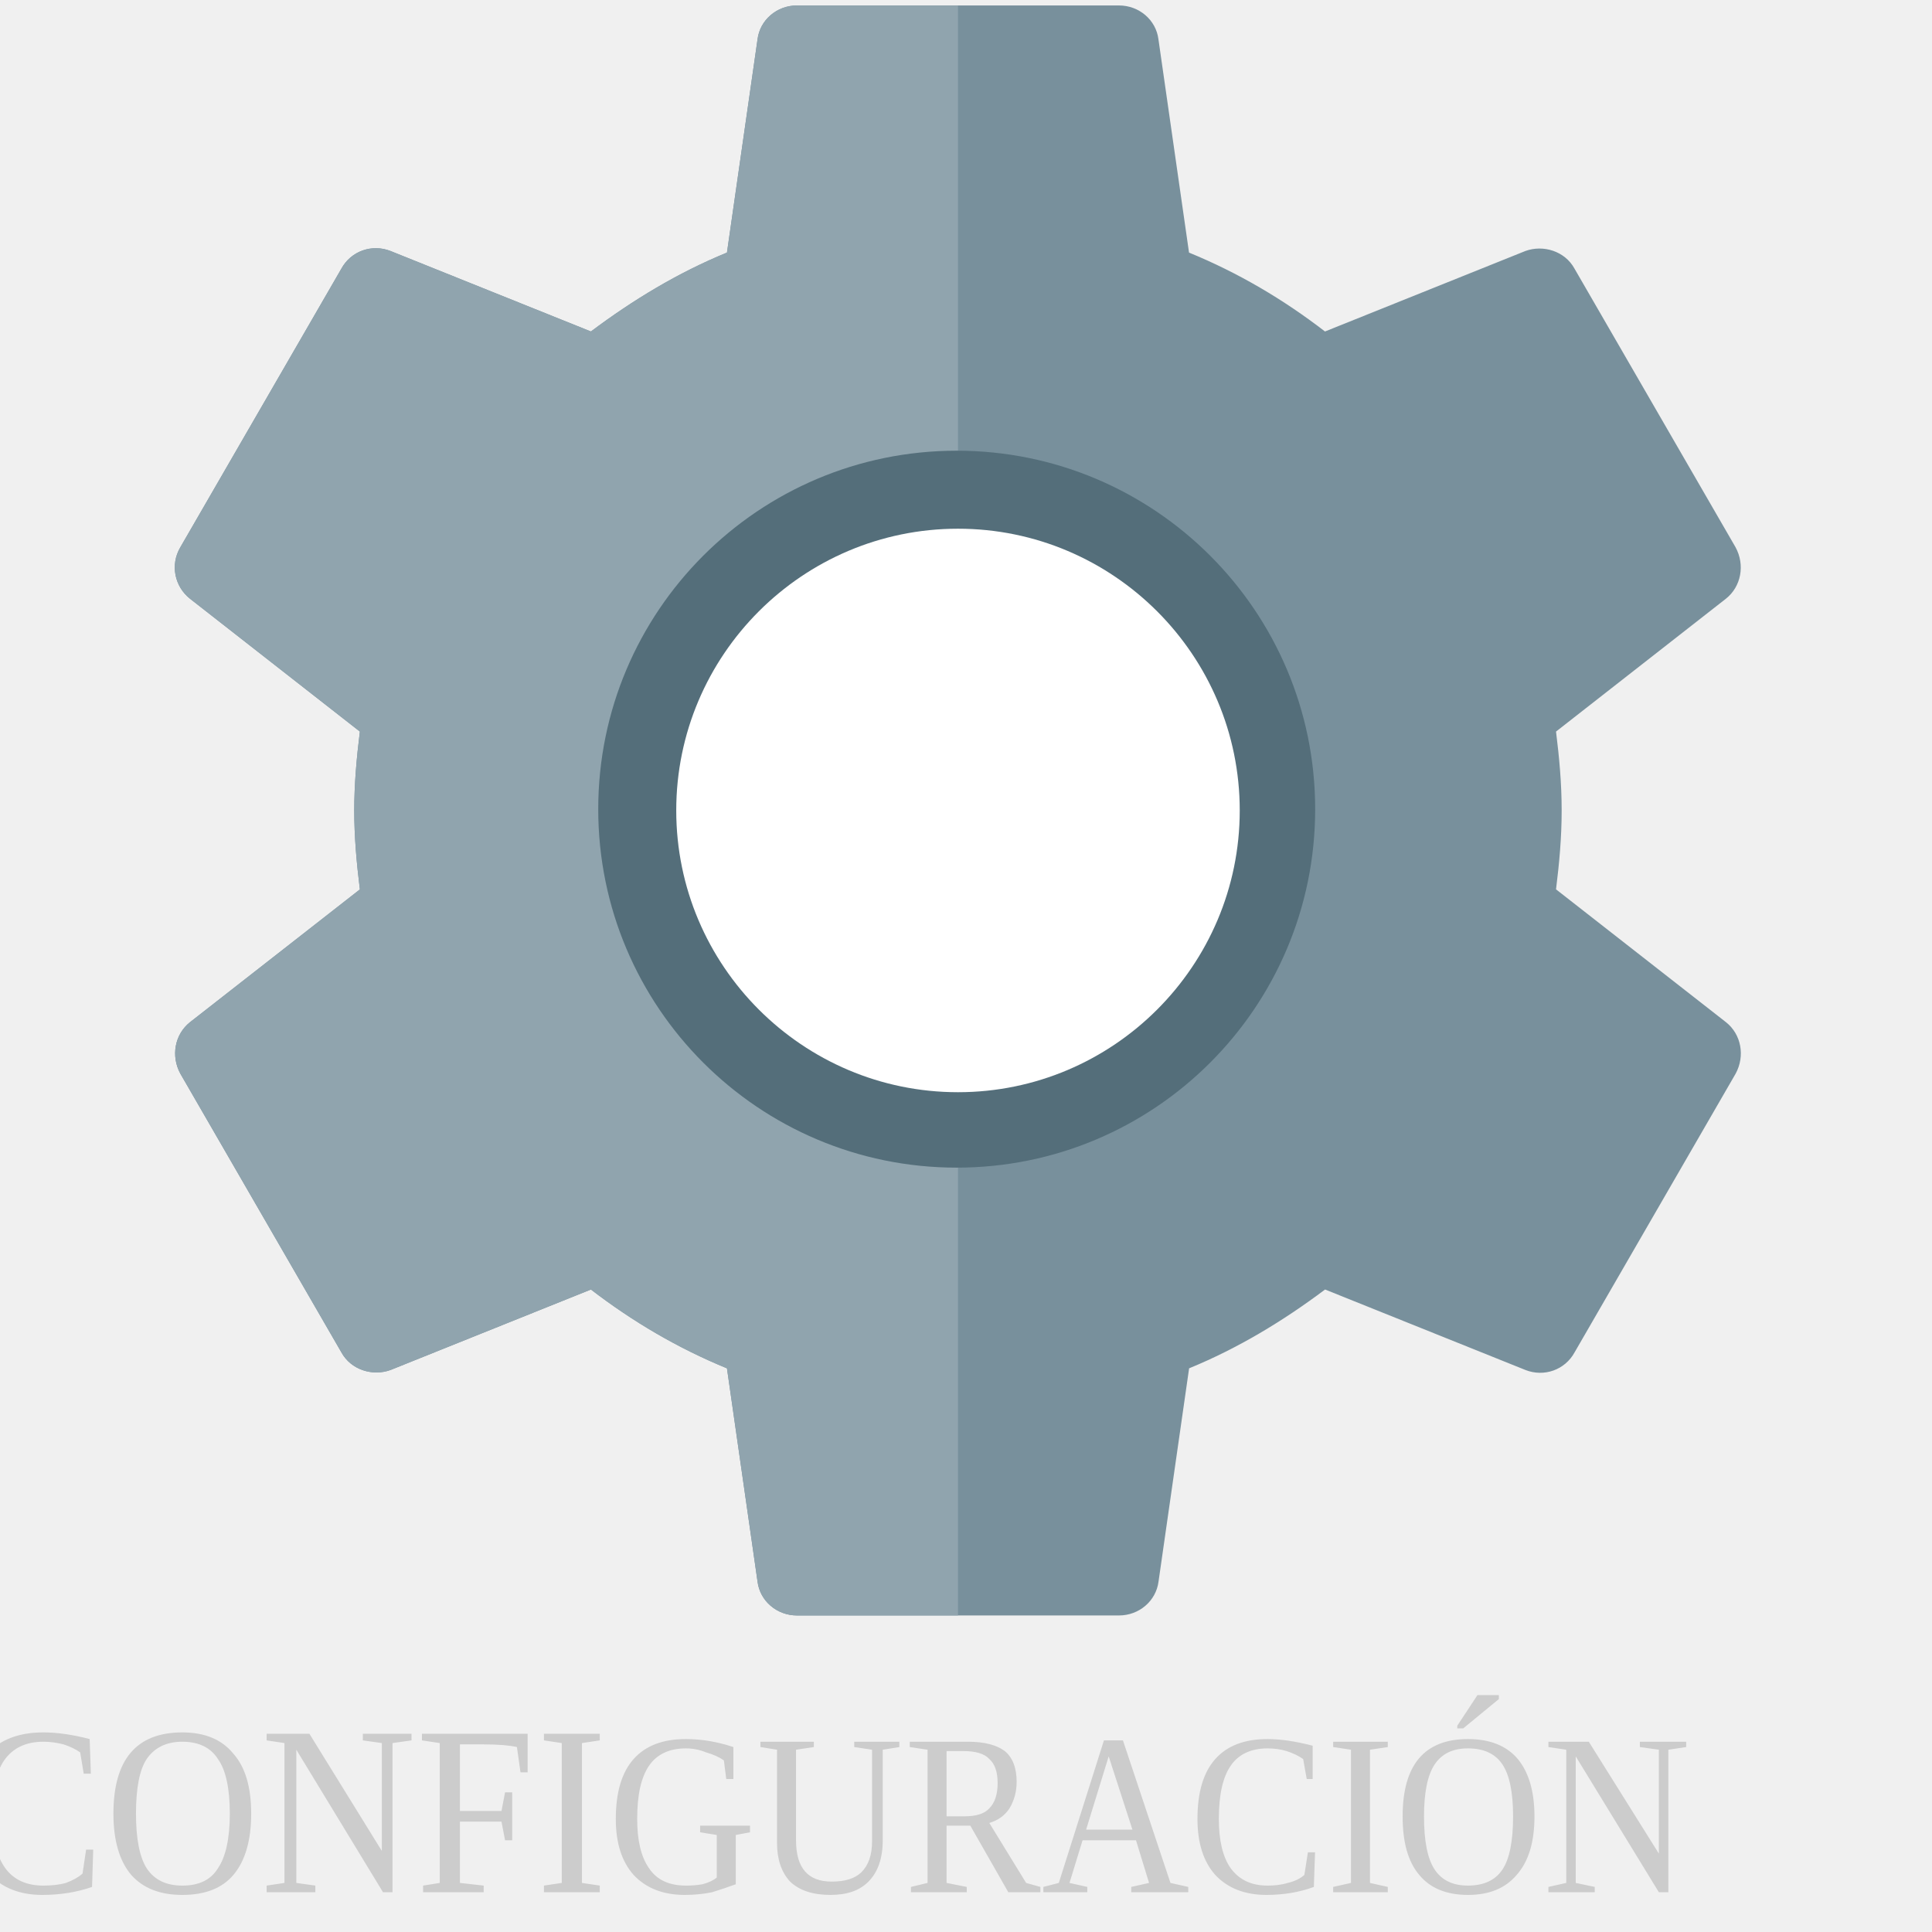
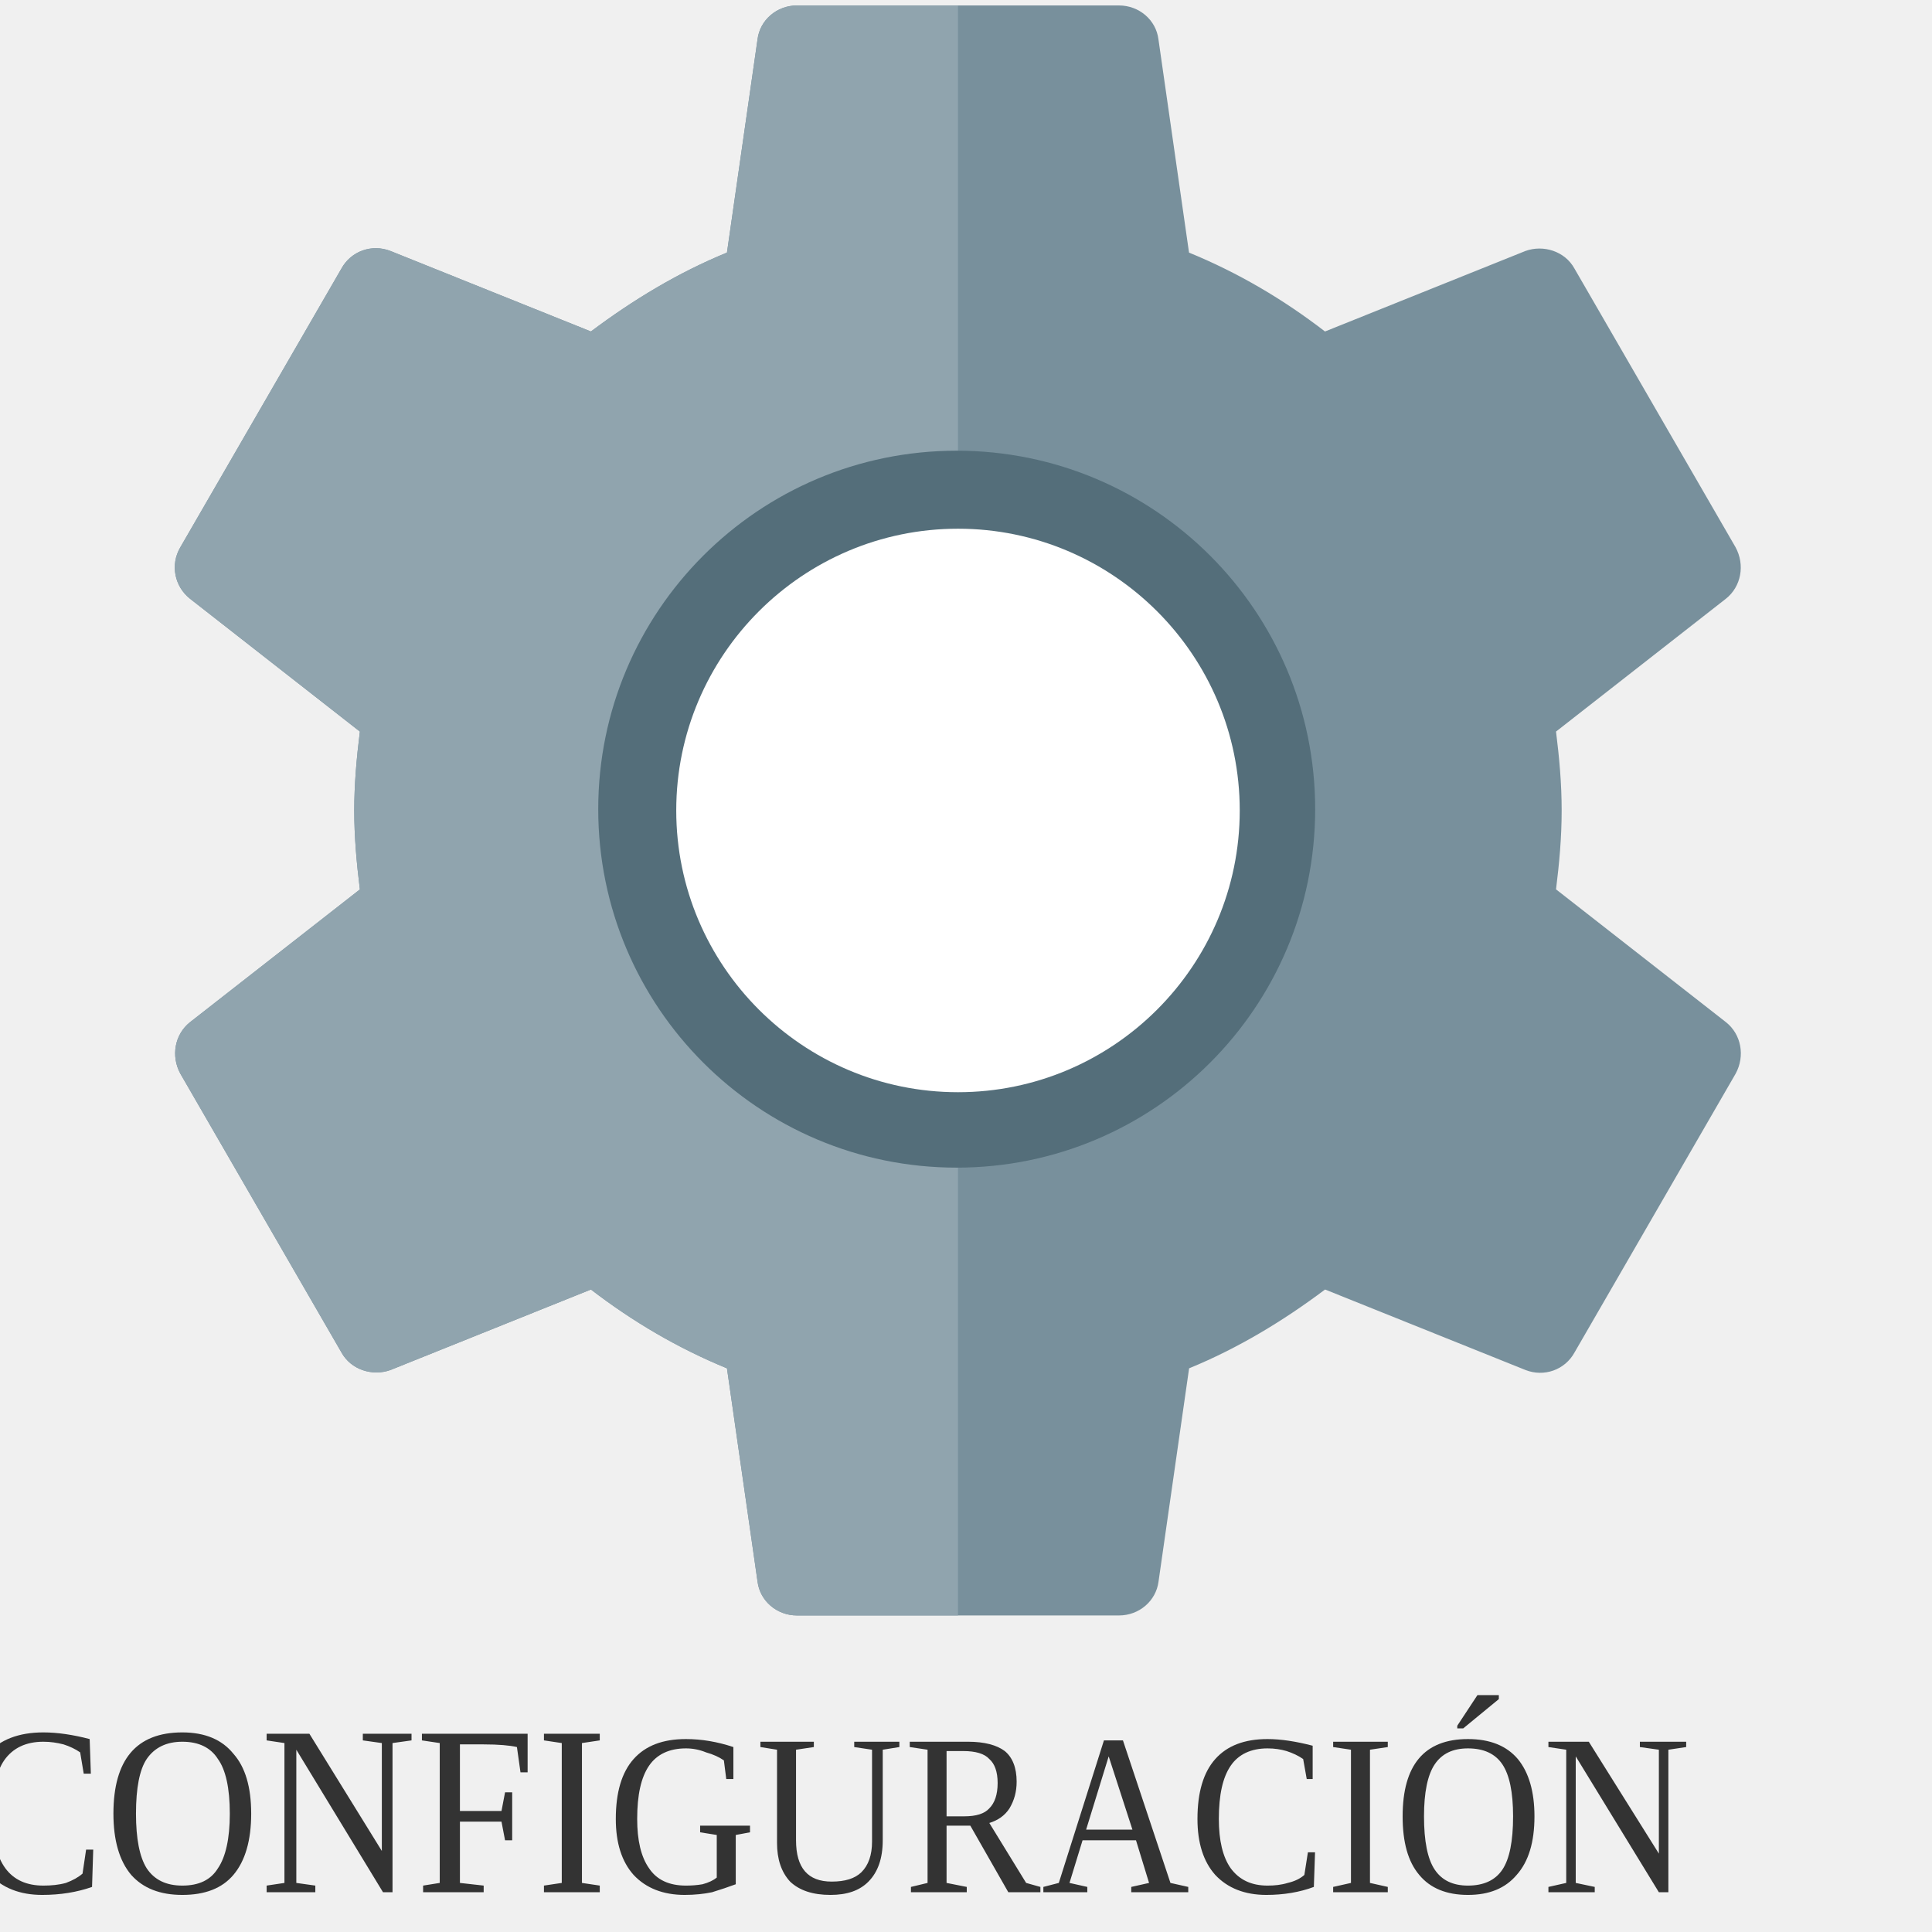
<svg xmlns="http://www.w3.org/2000/svg" version="1.1" id="Capa_1" x="0px" y="0px" width="24px" height="24px" viewBox="0 0 24 24" enable-background="new 0 0 24 24" xml:space="preserve">
  <defs id="defs17" />
  <path d="M0,0h24v24H0V0z" id="path13" fill="none" />
  <text xml:space="preserve" style="font-size:5.569px;font-style:normal;font-variant:normal;font-weight:normal;font-stretch:normal;line-height:125%;letter-spacing:0px;word-spacing:0px;fill:#cccccc;fill-opacity:1;stroke:none;font-family:Courier 10 Pitch;-inkscape-font-specification:Courier 10 Pitch" x="-0.509" y="22.195" id="text3006" transform="scale(0.944231,1.059063)">
-     <tspan id="tspan3008" x="-0.509" y="22.195" style="font-size:2.833px">CONFI<tspan style="font-size:2.7px" id="tspan3654">GURACIÓN</tspan>
+     <tspan id="tspan3008" x="-0.509" y="22.195" style="font-size:2.833px;fill:#333333">CONFI<tspan style="font-size:2.7px;fill:#333333" id="tspan3654">GURACIÓN</tspan>
    </tspan>
  </text>
  <path style="fill:none" d="M 0.356,-2.339 H 24.356 V 21.661 H 0.356 V -2.339 z" id="path3" />
  <path style="fill:none" d="M -0.203,-1.881 H 23.797 V 22.119 H -0.203 V -1.881 z" id="path7" />
  <path style="fill:none" d="M 0.712,-1.881 H 24.712 v 24 H 0.712 v -24 z" id="path7-7" />
  <path style="fill:none" d="M 0.203,-1.983 H 24.203 V 22.017 H 0.203 V -1.983 z" id="path3-8" />
  <path style="fill:none" d="m 11.949,1.128 v 0.94 c 3.641,0 6.67,2.59 7.359,6.04 2.591,0.18 4.641,2.32 4.641,4.96 0,2.76 -2.24,5 -5,5 h -7 v 3.061 h 12 v 0.939 H -0.051 V -1.932 H 23.949 v 3.06 h -12 z" id="path3-7" />
  <g transform="translate(-0.09948655,-1.932203)" id="Capa_1-1">
    <path style="fill:#78909c" d="m 21.54,14.63 c 0.19,0.15 0.24,0.42 0.12,0.64 l -2,3.461 c -0.12,0.22 -0.38,0.31 -0.61,0.22 l -2.49,-1 c -0.52,0.39 -1.079,0.729 -1.689,0.979 l -0.38,2.65 C 14.46,21.82 14.25,22 14,22 H 10 C 9.75,22 9.54,21.82 9.51,21.58 L 9.13,18.93 C 8.52,18.68 7.96,18.35 7.44,17.951 l -2.49,1 c -0.22,0.08 -0.49,0 -0.61,-0.22 l -2,-3.461 C 2.22,15.05 2.27,14.781 2.46,14.63 L 4.57,12.981 C 4.53,12.66 4.5,12.33 4.5,12 4.5,11.67 4.53,11.34 4.57,11.02 L 2.46,9.37 C 2.27,9.22 2.21,8.95 2.34,8.73 l 2,-3.46 C 4.46,5.05 4.72,4.96 4.95,5.05 l 2.49,1 C 7.96,5.66 8.52,5.32 9.13,5.07 L 9.51,2.42 C 9.54,2.18 9.75,2 10,2 h 4 c 0.25,0 0.46,0.18 0.49,0.42 l 0.38,2.65 c 0.61,0.25 1.17,0.58 1.689,0.98 l 2.49,-1 c 0.22,-0.08 0.49,0 0.61,0.22 l 2,3.46 c 0.12,0.22 0.07,0.49 -0.12,0.64 l -2.11,1.65 c 0.04,0.32 0.07,0.64 0.07,0.98 0,0.34 -0.03,0.66 -0.07,0.98 l 2.111,1.65 z" id="path5-5" />
    <path style="fill:#90a4ae" d="M 12,2 V 22 H 10 C 9.75,22 9.54,21.82 9.51,21.58 L 9.13,18.93 C 8.52,18.68 7.96,18.35 7.44,17.951 l -2.49,1 c -0.22,0.08 -0.49,0 -0.61,-0.22 l -2,-3.461 C 2.22,15.05 2.27,14.781 2.46,14.63 L 4.57,12.981 C 4.53,12.66 4.5,12.33 4.5,12 4.5,11.67 4.53,11.34 4.57,11.02 L 2.46,9.37 C 2.27,9.22 2.21,8.95 2.34,8.73 l 2,-3.46 C 4.46,5.05 4.72,4.96 4.95,5.05 l 2.49,1 C 7.96,5.66 8.52,5.32 9.13,5.07 L 9.51,2.42 C 9.54,2.18 9.75,2 10,2 h 2 z" id="path7-0" />
    <circle d="m 16.437,11.984 c 0,2.459 -1.994,4.453 -4.453,4.453 -2.459,0 -4.453,-1.994 -4.453,-4.453 0,-2.459 1.994,-4.453 4.453,-4.453 2.459,0 4.453,1.994 4.453,4.453 z" style="fill:#546e7a" cx="11.984" cy="11.984" r="4.453" id="circle9" />
    <path style="fill:#ffffff" d="m 12,15.5 c -1.93,0 -3.5,-1.57 -3.5,-3.5 0,-1.93 1.57,-3.5 3.5,-3.5 1.93,0 3.5,1.57 3.5,3.5 0,1.93 -1.57,3.5 -3.5,3.5 z" id="path11" />
  </g>
</svg>
